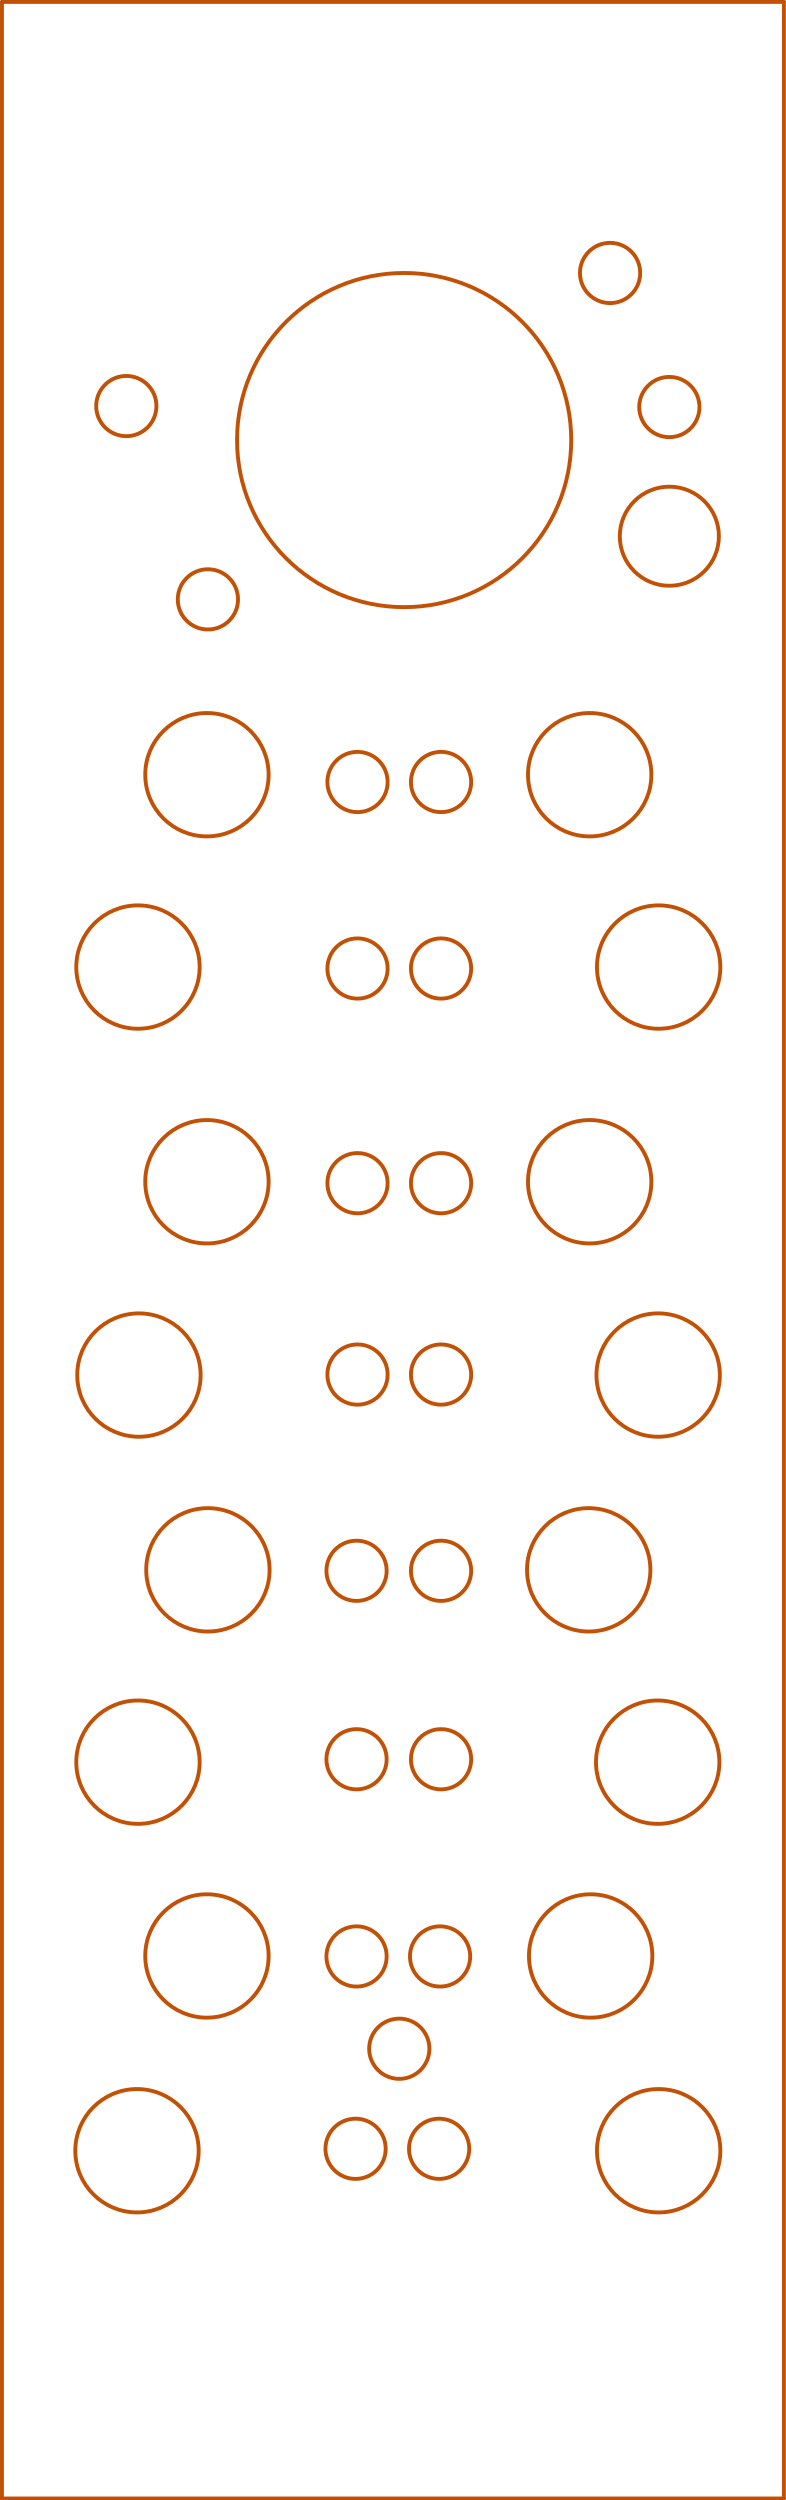
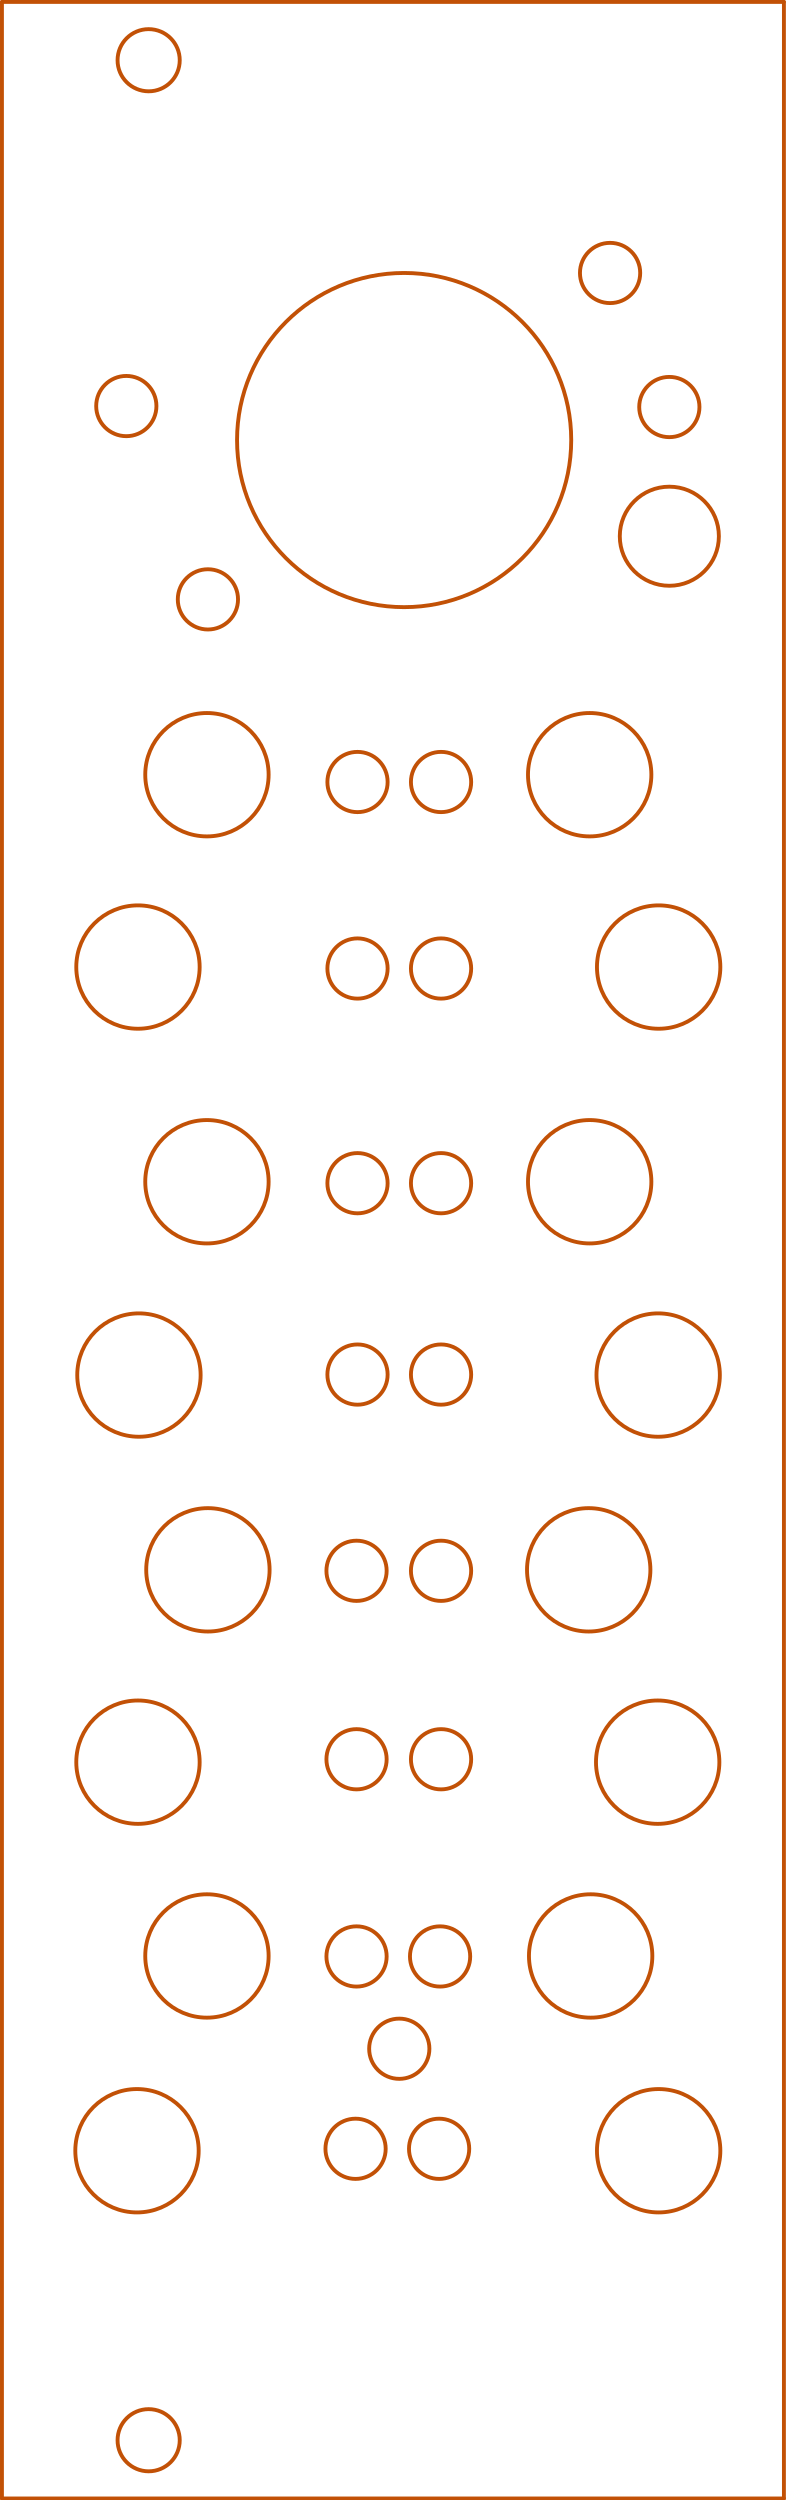
<svg xmlns="http://www.w3.org/2000/svg" version="1.1" width="4.044cm" height="12.868cm" viewBox="0 0 15920 50660 ">
  <g style="fill:#000000; fill-opacity:1;stroke:#000000; stroke-opacity:1; stroke-linecap:round; stroke-linejoin:round; " transform="translate(0 0) scale(1 1)">
</g>
  <g style="fill:#000000; fill-opacity:0.0;  stroke:#000000; stroke-width:-0; stroke-opacity:1;  stroke-linecap:round; stroke-linejoin:round;">
</g>
  <g style="fill:#C25106; fill-opacity:0.0;  stroke:#C25106; stroke-width:-0; stroke-opacity:1;  stroke-linecap:round; stroke-linejoin:round;">
</g>
  <g style="fill:#C25106; fill-opacity:0.0;  stroke:#C25106; stroke-width:78.74; stroke-opacity:1;  stroke-linecap:round; stroke-linejoin:round;">
+     <circle cx="3011.81" cy="49448.8" r="629.921" />
+     <circle cx="3011.81" cy="1220.47" r="629.921" />
    <circle cx="8090.55" cy="41515.7" r="610.236" />
    <circle cx="8897.64" cy="43543.3" r="610.236" />
    <circle cx="7204.72" cy="43543.3" r="610.236" />
    <circle cx="13346.5" cy="43582.7" r="1250" />
    <circle cx="2775.59" cy="43582.7" r="1250" />
    <circle cx="8917.32" cy="39645.7" r="610.236" />
    <circle cx="7224.41" cy="39645.7" r="610.236" />
    <circle cx="11968.5" cy="39635.8" r="1250" />
    <circle cx="4192.91" cy="39635.8" r="1250" />
    <circle cx="8937.01" cy="35649.6" r="610.236" />
    <circle cx="7224.41" cy="35649.6" r="610.236" />
    <circle cx="13326.8" cy="35708.7" r="1250" />
    <circle cx="2795.28" cy="35708.7" r="1250" />
    <circle cx="8937.01" cy="31830.7" r="610.236" />
    <circle cx="7224.41" cy="31830.7" r="610.236" />
    <circle cx="11929.1" cy="31811" r="1250" />
    <circle cx="4212.6" cy="31811" r="1250" />
    <circle cx="8937.01" cy="27854.3" r="610.236" />
    <circle cx="7244.09" cy="27854.3" r="610.236" />
    <circle cx="13336.6" cy="27864.2" r="1250" />
    <circle cx="2814.96" cy="27864.2" r="1250" />
    <circle cx="8937.01" cy="23976.4" r="610.236" />
    <circle cx="7244.09" cy="23976.4" r="610.236" />
    <circle cx="11948.8" cy="23946.9" r="1250" />
    <circle cx="4192.91" cy="23946.9" r="1250" />
    <circle cx="8937.01" cy="19626" r="610.236" />
    <circle cx="7244.09" cy="19626" r="610.236" />
    <circle cx="13346.5" cy="19596.5" r="1250" />
    <circle cx="2795.28" cy="19596.5" r="1250" />
    <circle cx="8937.01" cy="15846.5" r="610.236" />
    <circle cx="7244.09" cy="15846.5" r="610.236" />
    <circle cx="11948.8" cy="15698.8" r="1250" />
    <circle cx="13563" cy="10866.1" r="1003.94" />
    <circle cx="4192.91" cy="15698.8" r="1250" />
    <circle cx="13563" cy="8248.03" r="610.236" />
    <circle cx="4212.6" cy="12145.7" r="610.236" />
    <circle cx="2559.06" cy="8228.35" r="610.236" />
    <circle cx="12362.2" cy="5531.5" r="610.236" />
    <circle cx="8188.98" cy="8917.32" r="3385.83" />
    <path d="M39 50629 L39 39 " />
    <path d="M15885 50629 L39 50629 " />
    <path d="M15885 39 L15885 50629 " />
    <path d="M39 39 L15885 39 " />
  </g>
</svg>
